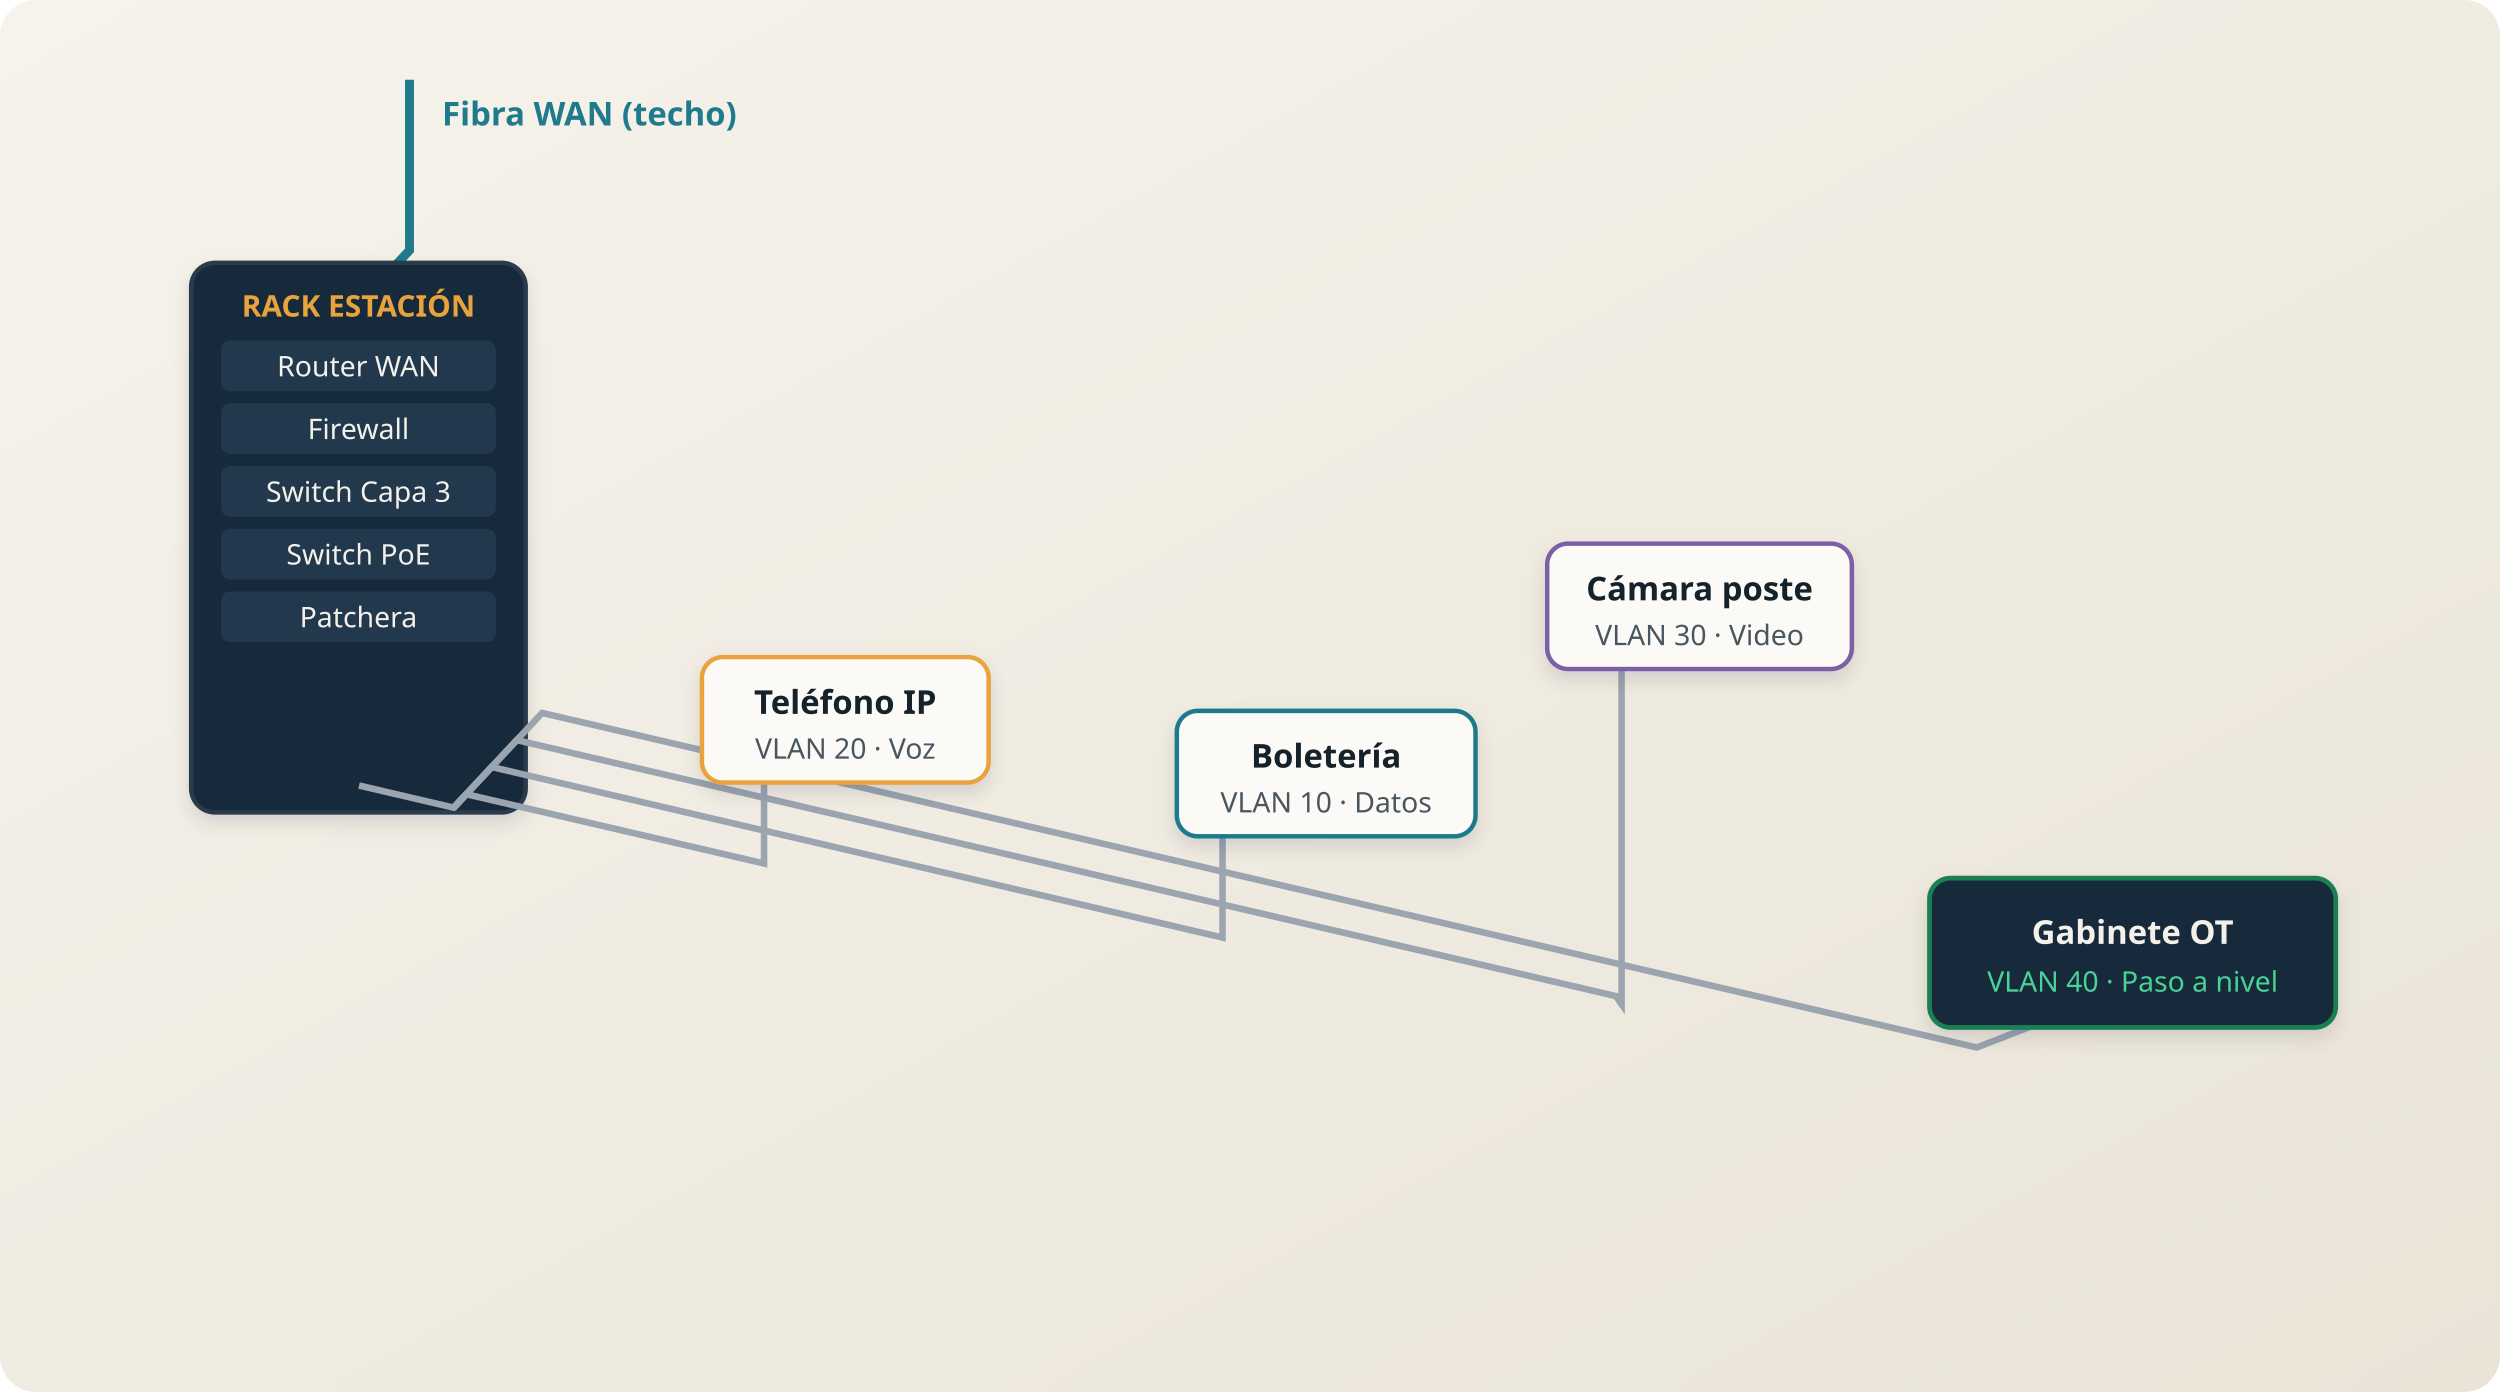
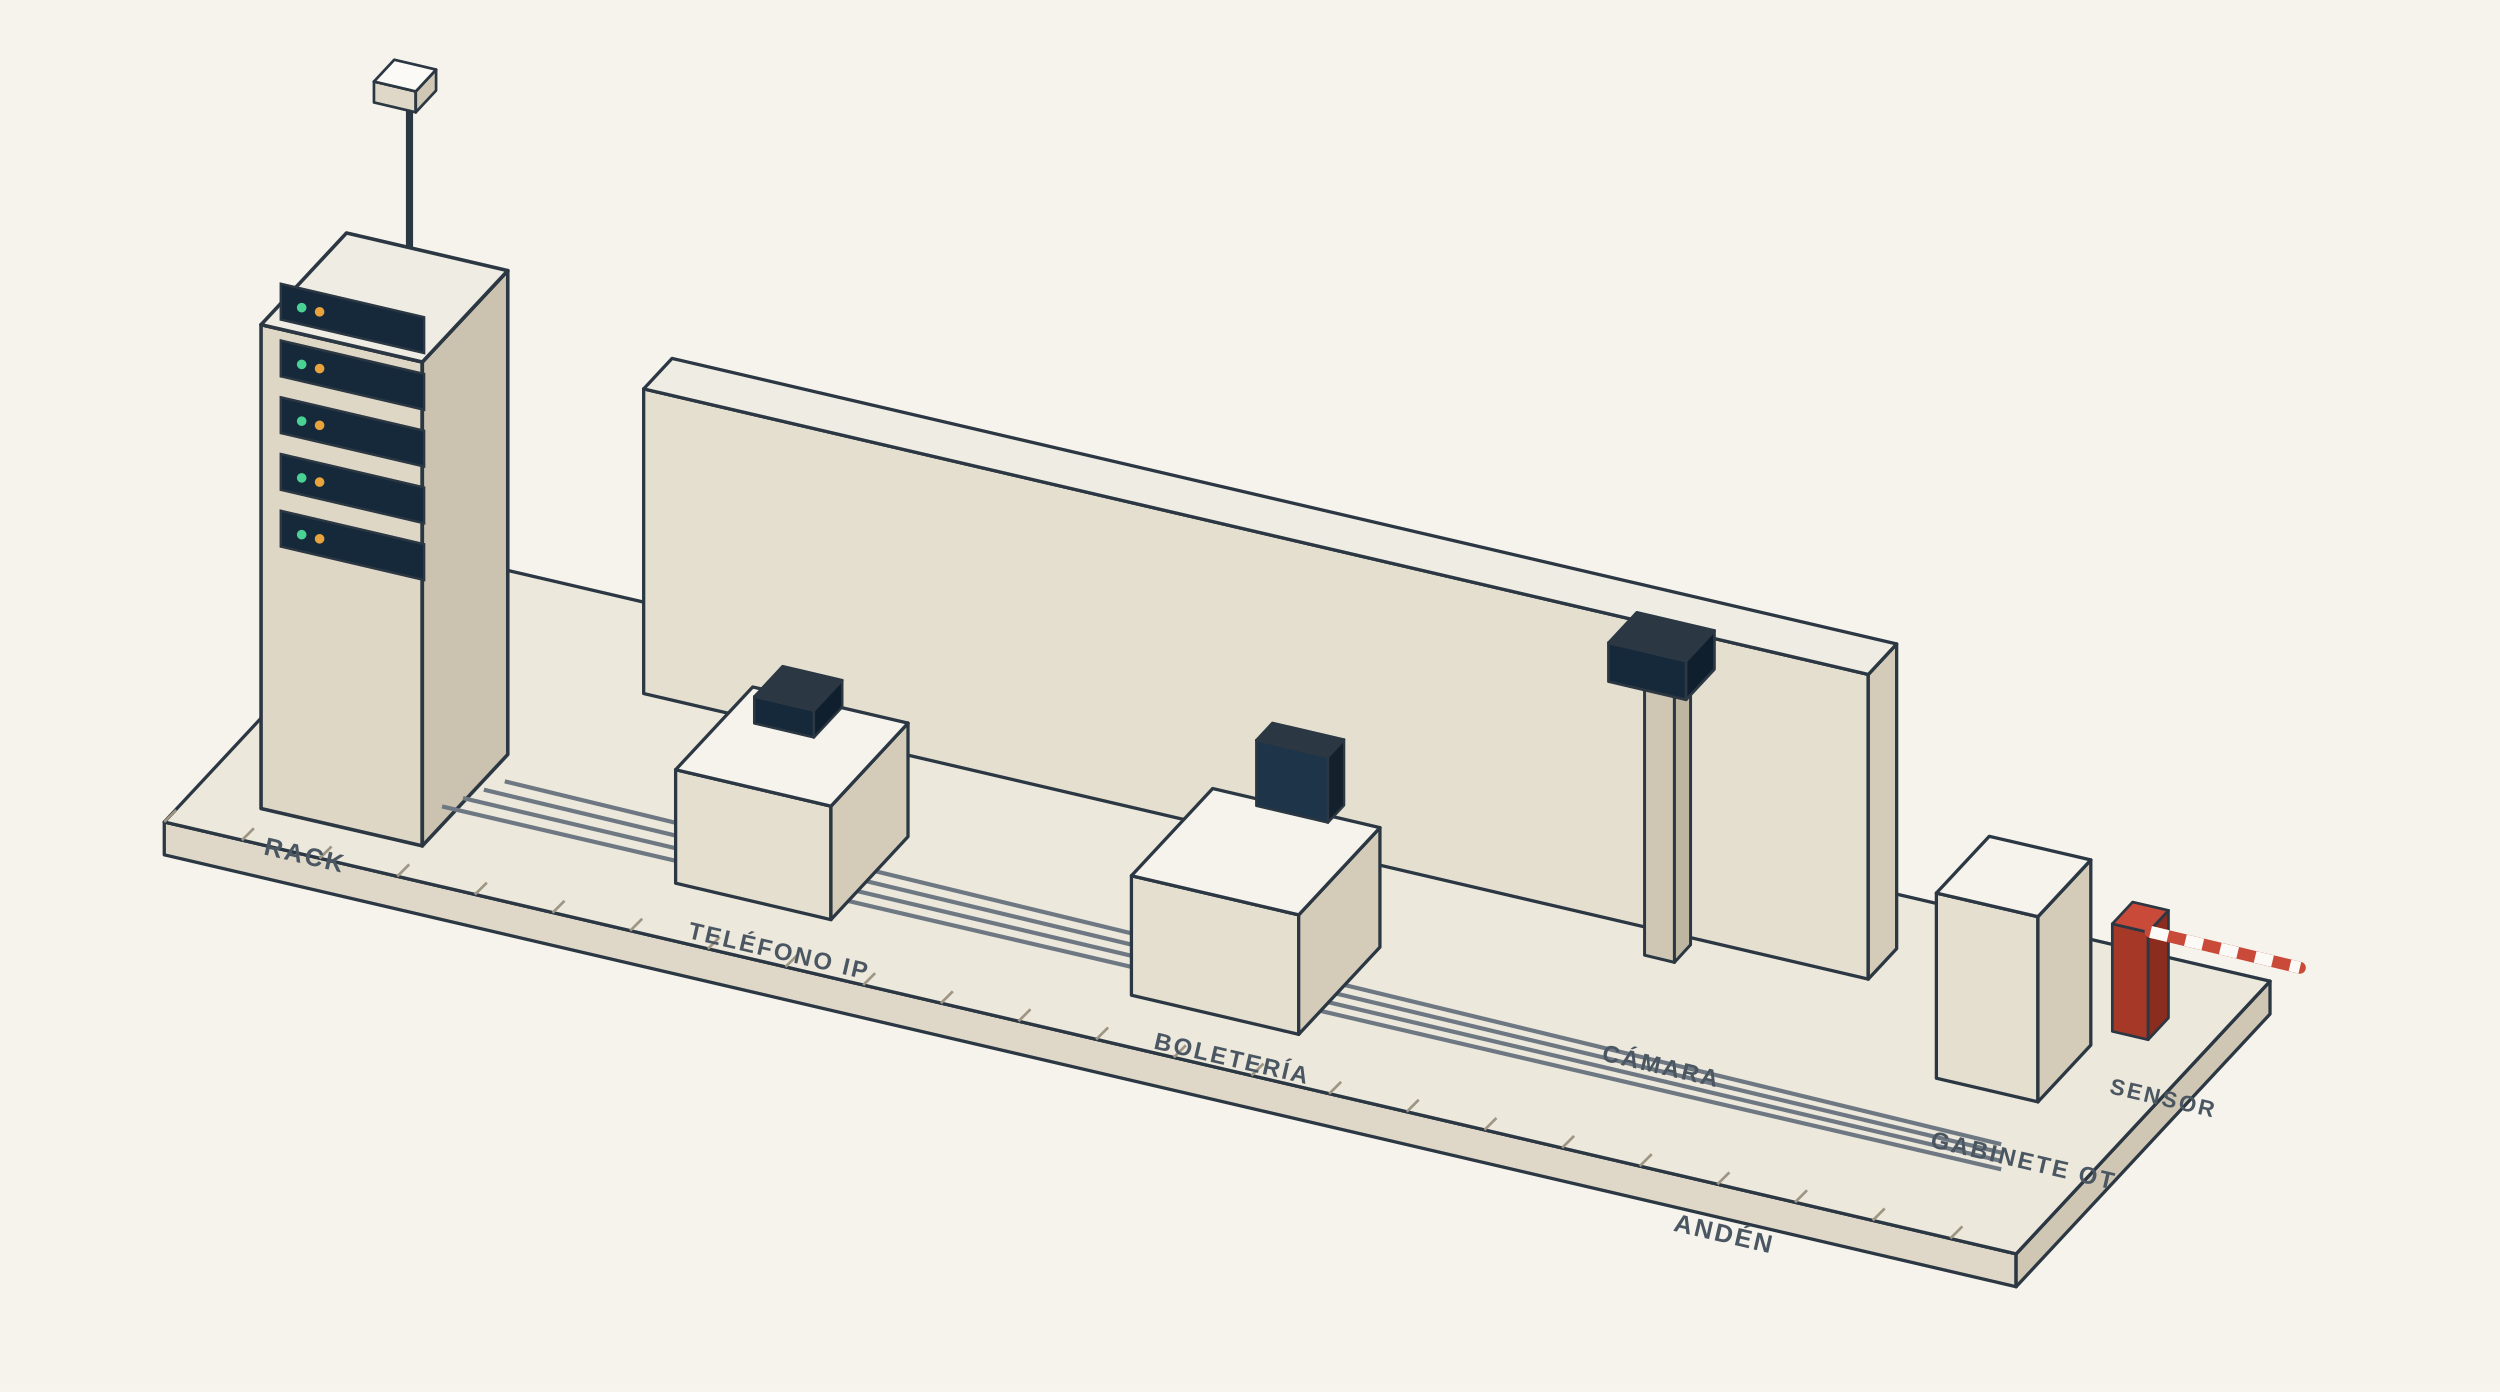
<svg xmlns="http://www.w3.org/2000/svg" viewBox="0 0 837 466" width="837" height="466">
-   <defs>
-     <linearGradient id="bg2" x1="0" y1="0" x2="1" y2="1">
-       <stop offset="0%" stop-color="#F6F3EC" />
-       <stop offset="100%" stop-color="#EAE4D7" />
-     </linearGradient>
-     <filter id="sh2" x="-10%" y="-10%" width="120%" height="120%">
-       <feDropShadow dx="0" dy="3" stdDeviation="3" flood-color="#14202B" flood-opacity="0.12" />
-     </filter>
-   </defs>
-   <rect width="837" height="466" fill="url(#bg2)" rx="12" />
-   <polyline points="137.1,26.7 137.1,83.8 120.2,101.9" fill="none" stroke="#1F7A8C" stroke-width="3" />
-   <text x="148" y="42" fill="#1F7A8C" font-family="system-ui,sans-serif" font-size="11" font-weight="700">Fibra WAN (techo)</text>
-   <g filter="url(#sh2)" font-family="system-ui,sans-serif">
-     <rect x="64" y="88" width="112" height="184" rx="8" fill="#16293A" stroke="#2A3B4B" stroke-width="1.5" />
-     <text x="120" y="106" text-anchor="middle" fill="#E8A33D" font-size="10" font-weight="700">RACK ESTACIÓN</text>
-     <rect x="74" y="114" width="92" height="17" rx="3" fill="#22384D" />
-     <text x="120" y="126" text-anchor="middle" fill="#F4F1EA" font-size="9.5">Router WAN</text>
-     <rect x="74" y="135" width="92" height="17" rx="3" fill="#22384D" />
-     <text x="120" y="147" text-anchor="middle" fill="#F4F1EA" font-size="9.5">Firewall</text>
-     <rect x="74" y="156" width="92" height="17" rx="3" fill="#22384D" />
-     <text x="120" y="168" text-anchor="middle" fill="#F4F1EA" font-size="9.5">Switch Capa 3</text>
-     <rect x="74" y="177" width="92" height="17" rx="3" fill="#22384D" />
-     <text x="120" y="189" text-anchor="middle" fill="#F4F1EA" font-size="9.5">Switch PoE</text>
-     <rect x="74" y="198" width="92" height="17" rx="3" fill="#22384D" />
-     <text x="120" y="210" text-anchor="middle" fill="#F4F1EA" font-size="9.5">Patchera</text>
-   </g>
-   <g fill="none" stroke="#9AA5B0" stroke-width="2.2">
-     <polyline points="120.2,263 151.9,270.4 156.1,265.9 255.8,289.1 255.8,249.3 275.8,255.3" />
-     <polyline points="151.9,270.4 164.6,256.8 409.3,313.9 409.3,274 441.3,273.2" />
-     <polyline points="151.9,270.4 173,247.8 541,333.5 542.9,336.2 542.9,218.4 562.7,215.6" />
-     <polyline points="151.9,270.4 181.5,238.7 661.8,350.7 698.1,336.6 718.9,341.5 719.8,310.5" />
-   </g>
-   <g filter="url(#sh2)" font-family="system-ui,sans-serif">
-     <rect x="235" y="220" width="96" height="42" rx="7" fill="#FBFAF6" stroke="#E8A33D" stroke-width="1.5" />
-     <text x="283" y="239" text-anchor="middle" fill="#14202B" font-size="11" font-weight="700">Teléfono IP</text>
-     <text x="283" y="254" text-anchor="middle" fill="#4A5661" font-size="9.5">VLAN 20 · Voz</text>
-     <rect x="394" y="238" width="100" height="42" rx="7" fill="#FBFAF6" stroke="#1F7A8C" stroke-width="1.5" />
-     <text x="444" y="257" text-anchor="middle" fill="#14202B" font-size="11" font-weight="700">Boletería</text>
-     <text x="444" y="272" text-anchor="middle" fill="#4A5661" font-size="9.5">VLAN 10 · Datos</text>
-     <rect x="518" y="182" width="102" height="42" rx="7" fill="#FBFAF6" stroke="#7B5EA7" stroke-width="1.5" />
-     <text x="569" y="201" text-anchor="middle" fill="#14202B" font-size="11" font-weight="700">Cámara poste</text>
-     <text x="569" y="216" text-anchor="middle" fill="#4A5661" font-size="9.5">VLAN 30 · Video</text>
-     <rect x="646" y="294" width="136" height="50" rx="7" fill="#16293A" stroke="#1E7E53" stroke-width="1.6" />
-     <text x="714" y="316" text-anchor="middle" fill="#F4F1EA" font-size="11" font-weight="700">Gabinete OT</text>
-     <text x="714" y="332" text-anchor="middle" fill="#4AD295" font-size="9.5">VLAN 40 · Paso a nivel</text>
-   </g>
+   <rect width="837" height="466" fill="#F6F3EC" />
+   <polygon points="55.0,275.2 675.0,419.8 675.0,430.8 55.0,286.2" fill="#DFD8C8" stroke="#2B3742" stroke-width="1.1" stroke-linejoin="round" />
+   <polygon points="760.0,328.5 675.0,419.8 675.0,430.8 760.0,339.5" fill="#CFC7B4" stroke="#2B3742" stroke-width="1.1" stroke-linejoin="round" />
+   <polygon points="140.0,184.0 760.0,328.5 675.0,419.8 55.0,275.2" fill="#EDE8DC" stroke="#2B3742" stroke-width="1.1" stroke-linejoin="round" />
+   <line x1="55.0" y1="275.2" x2="59.0" y2="271.2" stroke="#9E9583" stroke-width="0.9" />
+   <line x1="81.0" y1="281.3" x2="85.0" y2="277.3" stroke="#9E9583" stroke-width="0.9" />
+   <line x1="107.0" y1="287.4" x2="111.0" y2="283.4" stroke="#9E9583" stroke-width="0.9" />
+   <line x1="133.0" y1="293.4" x2="137.0" y2="289.4" stroke="#9E9583" stroke-width="0.9" />
+   <line x1="159.0" y1="299.5" x2="163.0" y2="295.5" stroke="#9E9583" stroke-width="0.9" />
+   <line x1="185.0" y1="305.6" x2="189.0" y2="301.6" stroke="#9E9583" stroke-width="0.9" />
+   <line x1="211.0" y1="311.6" x2="215.0" y2="307.6" stroke="#9E9583" stroke-width="0.9" />
+   <line x1="237.0" y1="317.7" x2="241.0" y2="313.7" stroke="#9E9583" stroke-width="0.9" />
+   <line x1="263.0" y1="323.7" x2="267.0" y2="319.7" stroke="#9E9583" stroke-width="0.9" />
+   <line x1="289.0" y1="329.8" x2="293.0" y2="325.8" stroke="#9E9583" stroke-width="0.9" />
+   <line x1="315.0" y1="335.9" x2="319.0" y2="331.9" stroke="#9E9583" stroke-width="0.9" />
+   <line x1="341.0" y1="341.9" x2="345.0" y2="337.9" stroke="#9E9583" stroke-width="0.9" />
+   <line x1="367.0" y1="348.0" x2="371.0" y2="344.0" stroke="#9E9583" stroke-width="0.9" />
+   <line x1="393.0" y1="354.0" x2="397.0" y2="350.0" stroke="#9E9583" stroke-width="0.9" />
+   <line x1="419.0" y1="360.1" x2="423.0" y2="356.1" stroke="#9E9583" stroke-width="0.9" />
+   <line x1="445.0" y1="366.2" x2="449.0" y2="362.2" stroke="#9E9583" stroke-width="0.9" />
+   <line x1="471.0" y1="372.2" x2="475.0" y2="368.2" stroke="#9E9583" stroke-width="0.9" />
+   <line x1="497.0" y1="378.3" x2="501.0" y2="374.3" stroke="#9E9583" stroke-width="0.9" />
+   <line x1="523.0" y1="384.3" x2="527.0" y2="380.3" stroke="#9E9583" stroke-width="0.9" />
+   <line x1="549.0" y1="390.4" x2="553.0" y2="386.4" stroke="#9E9583" stroke-width="0.9" />
+   <line x1="575.0" y1="396.5" x2="579.0" y2="392.5" stroke="#9E9583" stroke-width="0.9" />
+   <line x1="601.0" y1="402.5" x2="605.0" y2="398.5" stroke="#9E9583" stroke-width="0.9" />
+   <line x1="627.0" y1="408.6" x2="631.0" y2="404.6" stroke="#9E9583" stroke-width="0.9" />
+   <line x1="653.0" y1="414.6" x2="657.0" y2="410.6" stroke="#9E9583" stroke-width="0.9" />
+   <polygon points="215.5,130.2 625.5,225.8 625.5,327.8 215.5,232.2" fill="#E5DFD0" stroke="#2B3742" stroke-width="1.1" stroke-linejoin="round" />
+   <polygon points="635.0,215.6 625.5,225.8 625.5,327.8 635.0,317.6" fill="#D4CCB9" stroke="#2B3742" stroke-width="1.1" stroke-linejoin="round" />
+   <polygon points="225.0,120.0 635.0,215.6 625.5,225.8 215.5,130.2" fill="#EFECE3" stroke="#2B3742" stroke-width="1.1" stroke-linejoin="round" />
+   <polyline points="137.1,26.7 137.1,83.8 120.2,101.9" fill="none" stroke="#2B3742" stroke-width="2.4" />
+   <polygon points="125.2,27.3 139.2,30.6 139.2,37.6 125.2,34.3" fill="#DFD8C8" stroke="#2B3742" stroke-width="0.9" stroke-linejoin="round" />
+   <polygon points="146.0,23.3 139.2,30.6 139.2,37.6 146.0,30.3" fill="#CFC7B4" stroke="#2B3742" stroke-width="0.9" stroke-linejoin="round" />
+   <polygon points="132.0,20.0 146.0,23.3 139.2,30.6 125.2,27.3" fill="#FBFAF6" stroke="#2B3742" stroke-width="0.9" stroke-linejoin="round" />
+   <polygon points="87.4,108.7 141.4,121.2 141.4,283.2 87.4,270.7" fill="#DED7C6" stroke="#2B3742" stroke-width="1.2" stroke-linejoin="round" />
+   <polygon points="170.0,90.6 141.4,121.2 141.4,283.2 170.0,252.6" fill="#CBC3B0" stroke="#2B3742" stroke-width="1.2" stroke-linejoin="round" />
+   <polygon points="116.0,78.0 170.0,90.6 141.4,121.2 87.4,108.7" fill="#EFECE3" stroke="#2B3742" stroke-width="1.2" stroke-linejoin="round" />
+   <polygon points="94,95 142,106.2 142,118.2 94,107" fill="#16293A" stroke="#2B3742" stroke-width="0.8" />
+   <circle cx="101" cy="103" r="1.6" fill="#4AD295" />
+   <circle cx="107" cy="104.4" r="1.6" fill="#E8A33D" />
+   <polygon points="94,114 142,125.2 142,137.2 94,126" fill="#16293A" stroke="#2B3742" stroke-width="0.8" />
+   <circle cx="101" cy="122" r="1.6" fill="#4AD295" />
+   <circle cx="107" cy="123.4" r="1.6" fill="#E8A33D" />
+   <polygon points="94,133 142,144.2 142,156.2 94,145" fill="#16293A" stroke="#2B3742" stroke-width="0.8" />
+   <circle cx="101" cy="141" r="1.6" fill="#4AD295" />
+   <circle cx="107" cy="142.4" r="1.6" fill="#E8A33D" />
+   <polygon points="94,152 142,163.2 142,175.2 94,164" fill="#16293A" stroke="#2B3742" stroke-width="0.8" />
+   <circle cx="101" cy="160" r="1.6" fill="#4AD295" />
+   <circle cx="107" cy="161.4" r="1.6" fill="#E8A33D" />
+   <polygon points="94,171 142,182.2 142,194.2 94,183" fill="#16293A" stroke="#2B3742" stroke-width="0.8" />
+   <circle cx="101" cy="179" r="1.6" fill="#4AD295" />
+   <circle cx="107" cy="180.4" r="1.6" fill="#E8A33D" />
+   <text x="88.0" y="286.0" transform="rotate(13.1 88.0 286.0)" fill="#4A5661" font-family="system-ui,Arial,sans-serif" font-size="8.5" font-weight="600" letter-spacing="0.8">RACK</text>
+   <polyline points="148,270.0 670,391.5" fill="none" stroke="#6E7882" stroke-width="1.4" />
+   <polyline points="155,267.2 670,388.7" fill="none" stroke="#6E7882" stroke-width="1.4" />
+   <polyline points="162,264.4 670,385.9" fill="none" stroke="#6E7882" stroke-width="1.4" />
+   <polyline points="169,261.6 670,383.1" fill="none" stroke="#6E7882" stroke-width="1.4" />
+   <polygon points="226.2,257.7 278.2,269.9 278.2,307.9 226.2,295.7" fill="#E5DFD0" stroke="#2B3742" stroke-width="1.1" stroke-linejoin="round" />
+   <polygon points="304.0,242.1 278.2,269.9 278.2,307.9 304.0,280.1" fill="#D4CCB9" stroke="#2B3742" stroke-width="1.1" stroke-linejoin="round" />
+   <polygon points="252.0,230.0 304.0,242.1 278.2,269.9 226.2,257.7" fill="#F6F3EC" stroke="#2B3742" stroke-width="1.1" stroke-linejoin="round" />
+   <polygon points="252.5,233.2 272.5,237.9 272.5,246.9 252.5,242.2" fill="#16293A" stroke="#2B3742" stroke-width="0.8" stroke-linejoin="round" />
+   <polygon points="282.0,227.7 272.5,237.9 272.5,246.9 282.0,236.7" fill="#0F1F2E" stroke="#2B3742" stroke-width="0.8" stroke-linejoin="round" />
+   <polygon points="262.0,223.0 282.0,227.7 272.5,237.9 252.5,233.2" fill="#2B3742" stroke="#2B3742" stroke-width="0.8" stroke-linejoin="round" />
+   <text x="230.0" y="314.0" transform="rotate(13.1 230.0 314.0)" fill="#4A5661" font-family="system-ui,Arial,sans-serif" font-size="8" font-weight="600" letter-spacing="0.8">TELÉFONO IP</text>
+   <polygon points="378.8,293.2 434.8,306.3 434.8,346.3 378.8,333.2" fill="#E5DFD0" stroke="#2B3742" stroke-width="1.1" stroke-linejoin="round" />
+   <polygon points="462.0,277.1 434.8,306.3 434.8,346.3 462.0,317.1" fill="#D4CCB9" stroke="#2B3742" stroke-width="1.1" stroke-linejoin="round" />
+   <polygon points="406.0,264.0 462.0,277.1 434.8,306.3 378.8,293.2" fill="#F6F3EC" stroke="#2B3742" stroke-width="1.1" stroke-linejoin="round" />
+   <polygon points="420.6,247.8 444.6,253.4 444.6,275.4 420.6,269.8" fill="#1E3448" stroke="#2B3742" stroke-width="0.8" stroke-linejoin="round" />
+   <polygon points="450.0,247.6 444.6,253.4 444.6,275.4 450.0,269.6" fill="#14202B" stroke="#2B3742" stroke-width="0.8" stroke-linejoin="round" />
+   <polygon points="426.0,242.0 450.0,247.6 444.6,253.4 420.6,247.8" fill="#2B3742" stroke="#2B3742" stroke-width="0.8" stroke-linejoin="round" />
+   <text x="386.0" y="351.0" transform="rotate(13.1 386.0 351.0)" fill="#4A5661" font-family="system-ui,Arial,sans-serif" font-size="8" font-weight="600" letter-spacing="0.8">BOLETERÍA</text>
+   <polygon points="550.6,223.8 560.6,226.2 560.6,322.2 550.6,319.8" fill="#CFC7B4" stroke="#2B3742" stroke-width="1.0" stroke-linejoin="round" />
+   <polygon points="566.0,220.3 560.6,226.2 560.6,322.2 566.0,316.3" fill="#BFB6A2" stroke="#2B3742" stroke-width="1.0" stroke-linejoin="round" />
+   <polygon points="556.0,218.0 566.0,220.3 560.6,226.2 550.6,223.8" fill="#DFD8C8" stroke="#2B3742" stroke-width="1.0" stroke-linejoin="round" />
+   <polygon points="538.5,215.2 564.5,221.3 564.5,234.3 538.5,228.2" fill="#16293A" stroke="#2B3742" stroke-width="0.9" stroke-linejoin="round" />
+   <polygon points="574.0,211.1 564.5,221.3 564.5,234.3 574.0,224.1" fill="#0F1F2E" stroke="#2B3742" stroke-width="0.9" stroke-linejoin="round" />
+   <polygon points="548.0,205.0 574.0,211.1 564.5,221.3 538.5,215.2" fill="#2B3742" stroke="#2B3742" stroke-width="0.9" stroke-linejoin="round" />
+   <text x="536.0" y="355.0" transform="rotate(13.1 536.0 355.0)" fill="#4A5661" font-family="system-ui,Arial,sans-serif" font-size="8" font-weight="600" letter-spacing="0.8">CÁMARA</text>
+   <polygon points="648.3,299.0 682.3,306.9 682.3,368.9 648.3,361.0" fill="#E5DFD0" stroke="#2B3742" stroke-width="1.1" stroke-linejoin="round" />
+   <polygon points="700.0,287.9 682.3,306.9 682.3,368.9 700.0,349.9" fill="#D4CCB9" stroke="#2B3742" stroke-width="1.1" stroke-linejoin="round" />
+   <polygon points="666.0,280.0 700.0,287.9 682.3,306.9 648.3,299.0" fill="#F6F3EC" stroke="#2B3742" stroke-width="1.1" stroke-linejoin="round" />
+   <text x="646.0" y="384.0" transform="rotate(13.1 646.0 384.0)" fill="#4A5661" font-family="system-ui,Arial,sans-serif" font-size="8" font-weight="600" letter-spacing="0.8">GABINETE OT</text>
+   <polygon points="707.2,309.3 719.2,312.1 719.2,348.1 707.2,345.3" fill="#A63828" stroke="#2B3742" stroke-width="0.9" stroke-linejoin="round" />
+   <polygon points="726.0,304.8 719.2,312.1 719.2,348.1 726.0,340.8" fill="#8A2C1E" stroke="#2B3742" stroke-width="0.9" stroke-linejoin="round" />
+   <polygon points="714.0,302.0 726.0,304.8 719.2,312.1 707.2,309.3" fill="#C94A38" stroke="#2B3742" stroke-width="0.9" stroke-linejoin="round" />
+   <line x1="720" y1="312" x2="770" y2="324" stroke="#C94A38" stroke-width="4" stroke-linecap="round" />
+   <line x1="720" y1="312" x2="770" y2="324" stroke="#FBFAF6" stroke-width="4" stroke-dasharray="6 6" />
+   <text x="706.0" y="366.0" transform="rotate(13.1 706.0 366.0)" fill="#4A5661" font-family="system-ui,Arial,sans-serif" font-size="7.5" font-weight="600" letter-spacing="0.8">SENSOR</text>
+   <text x="560.0" y="412.0" transform="rotate(13.1 560.0 412.0)" fill="#4A5661" font-family="system-ui,Arial,sans-serif" font-size="8.5" font-weight="600" letter-spacing="0.8">ANDÉN</text>
</svg>
